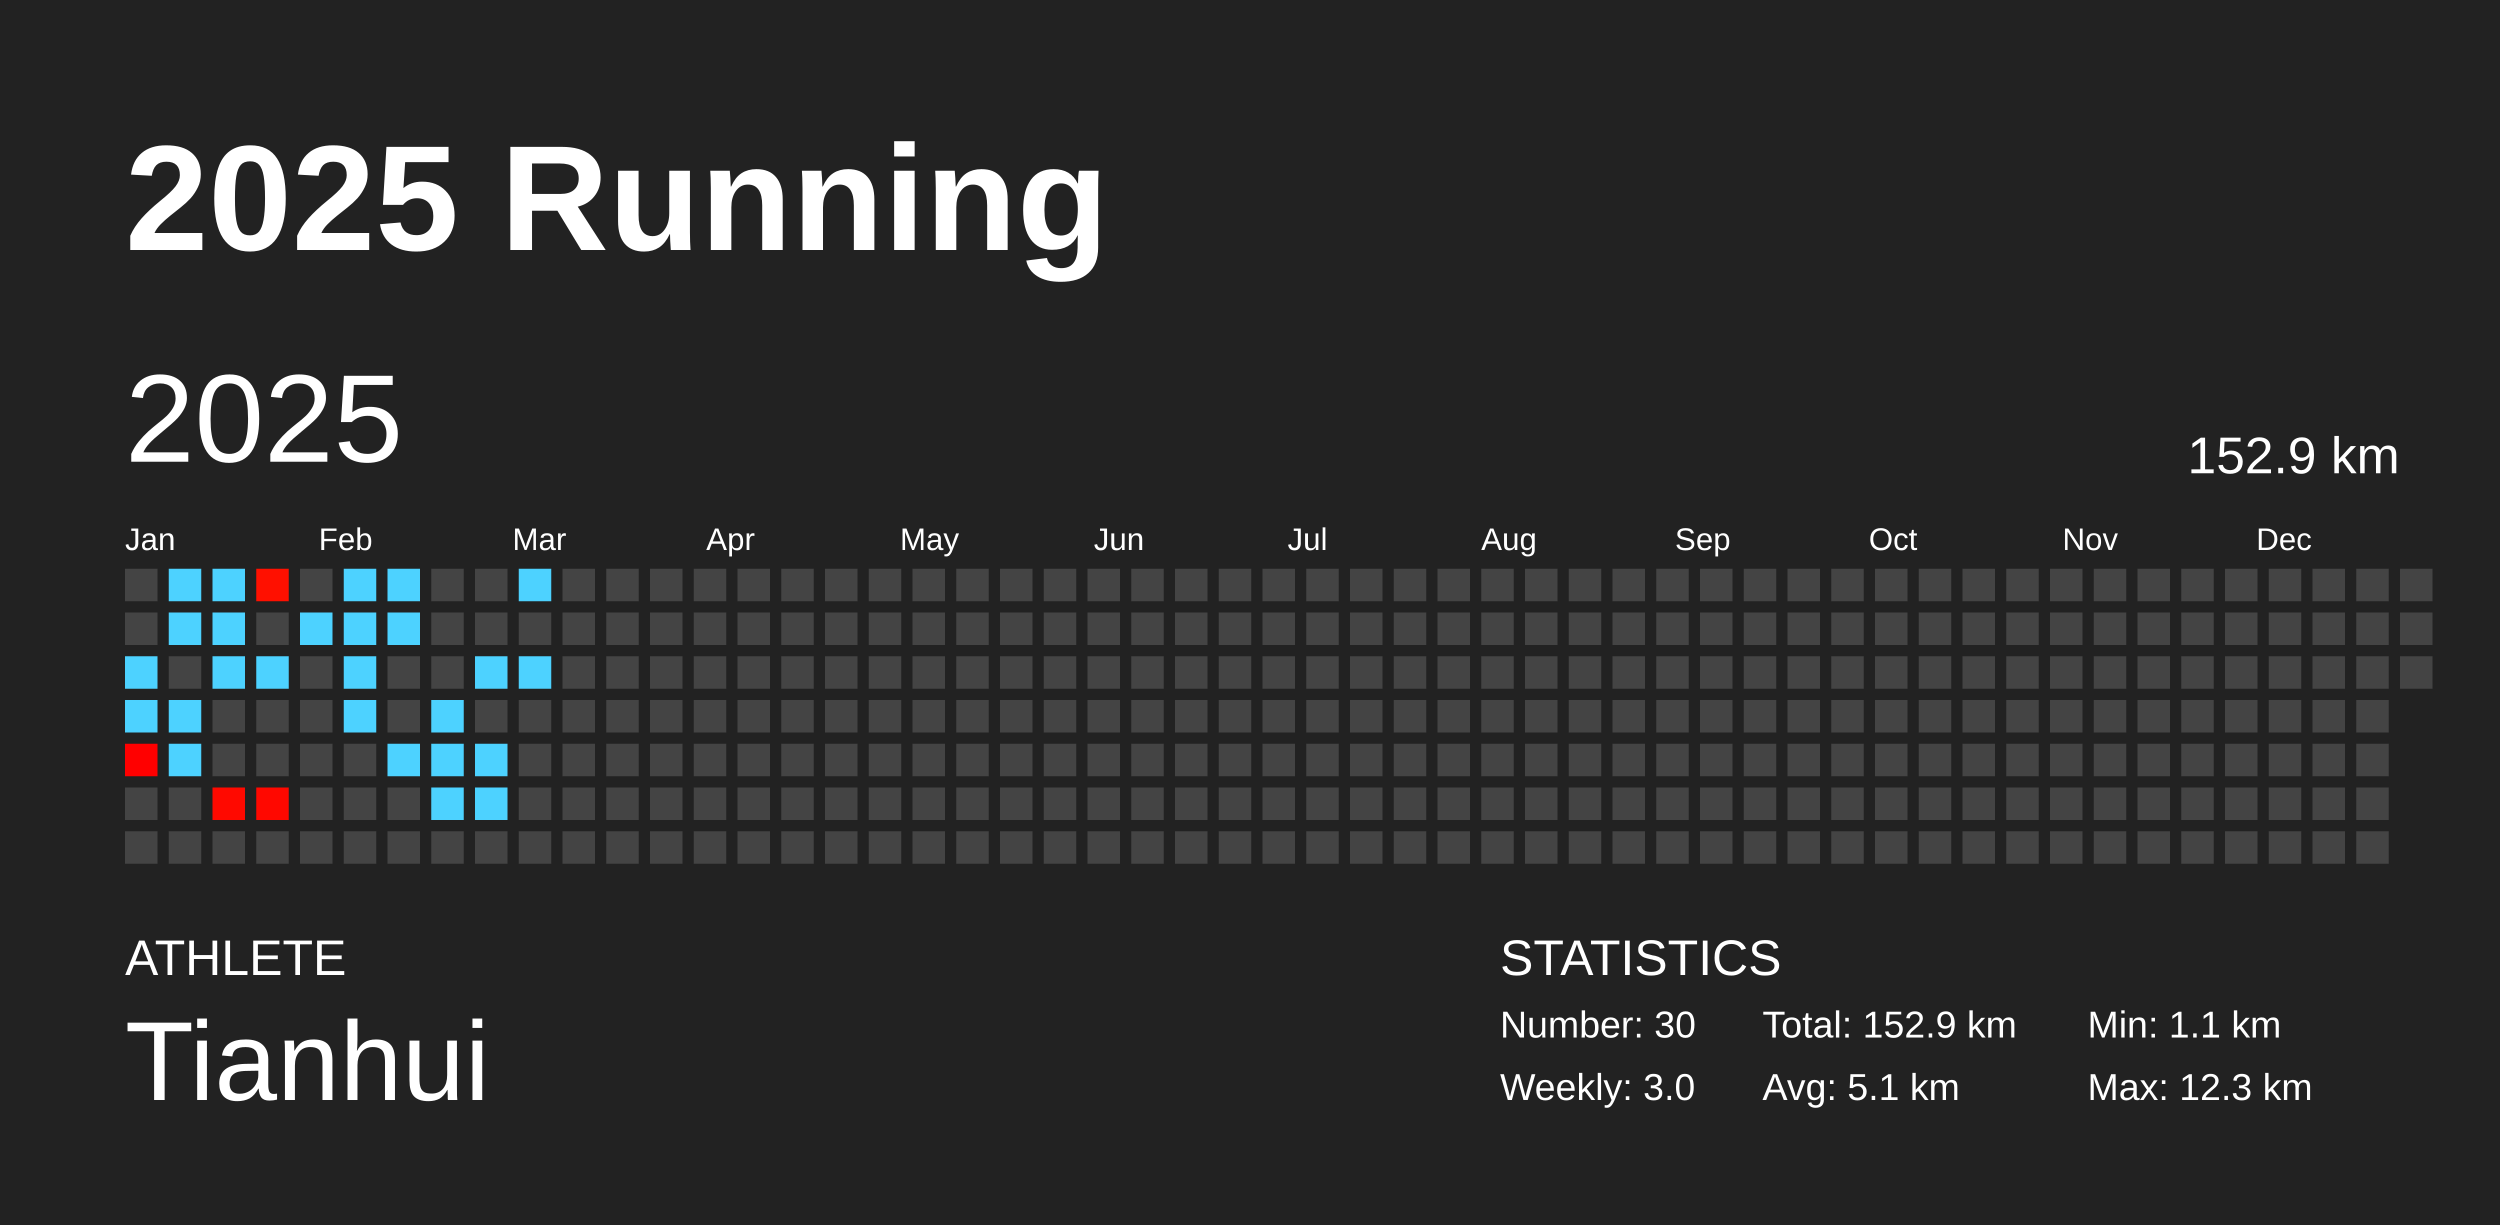
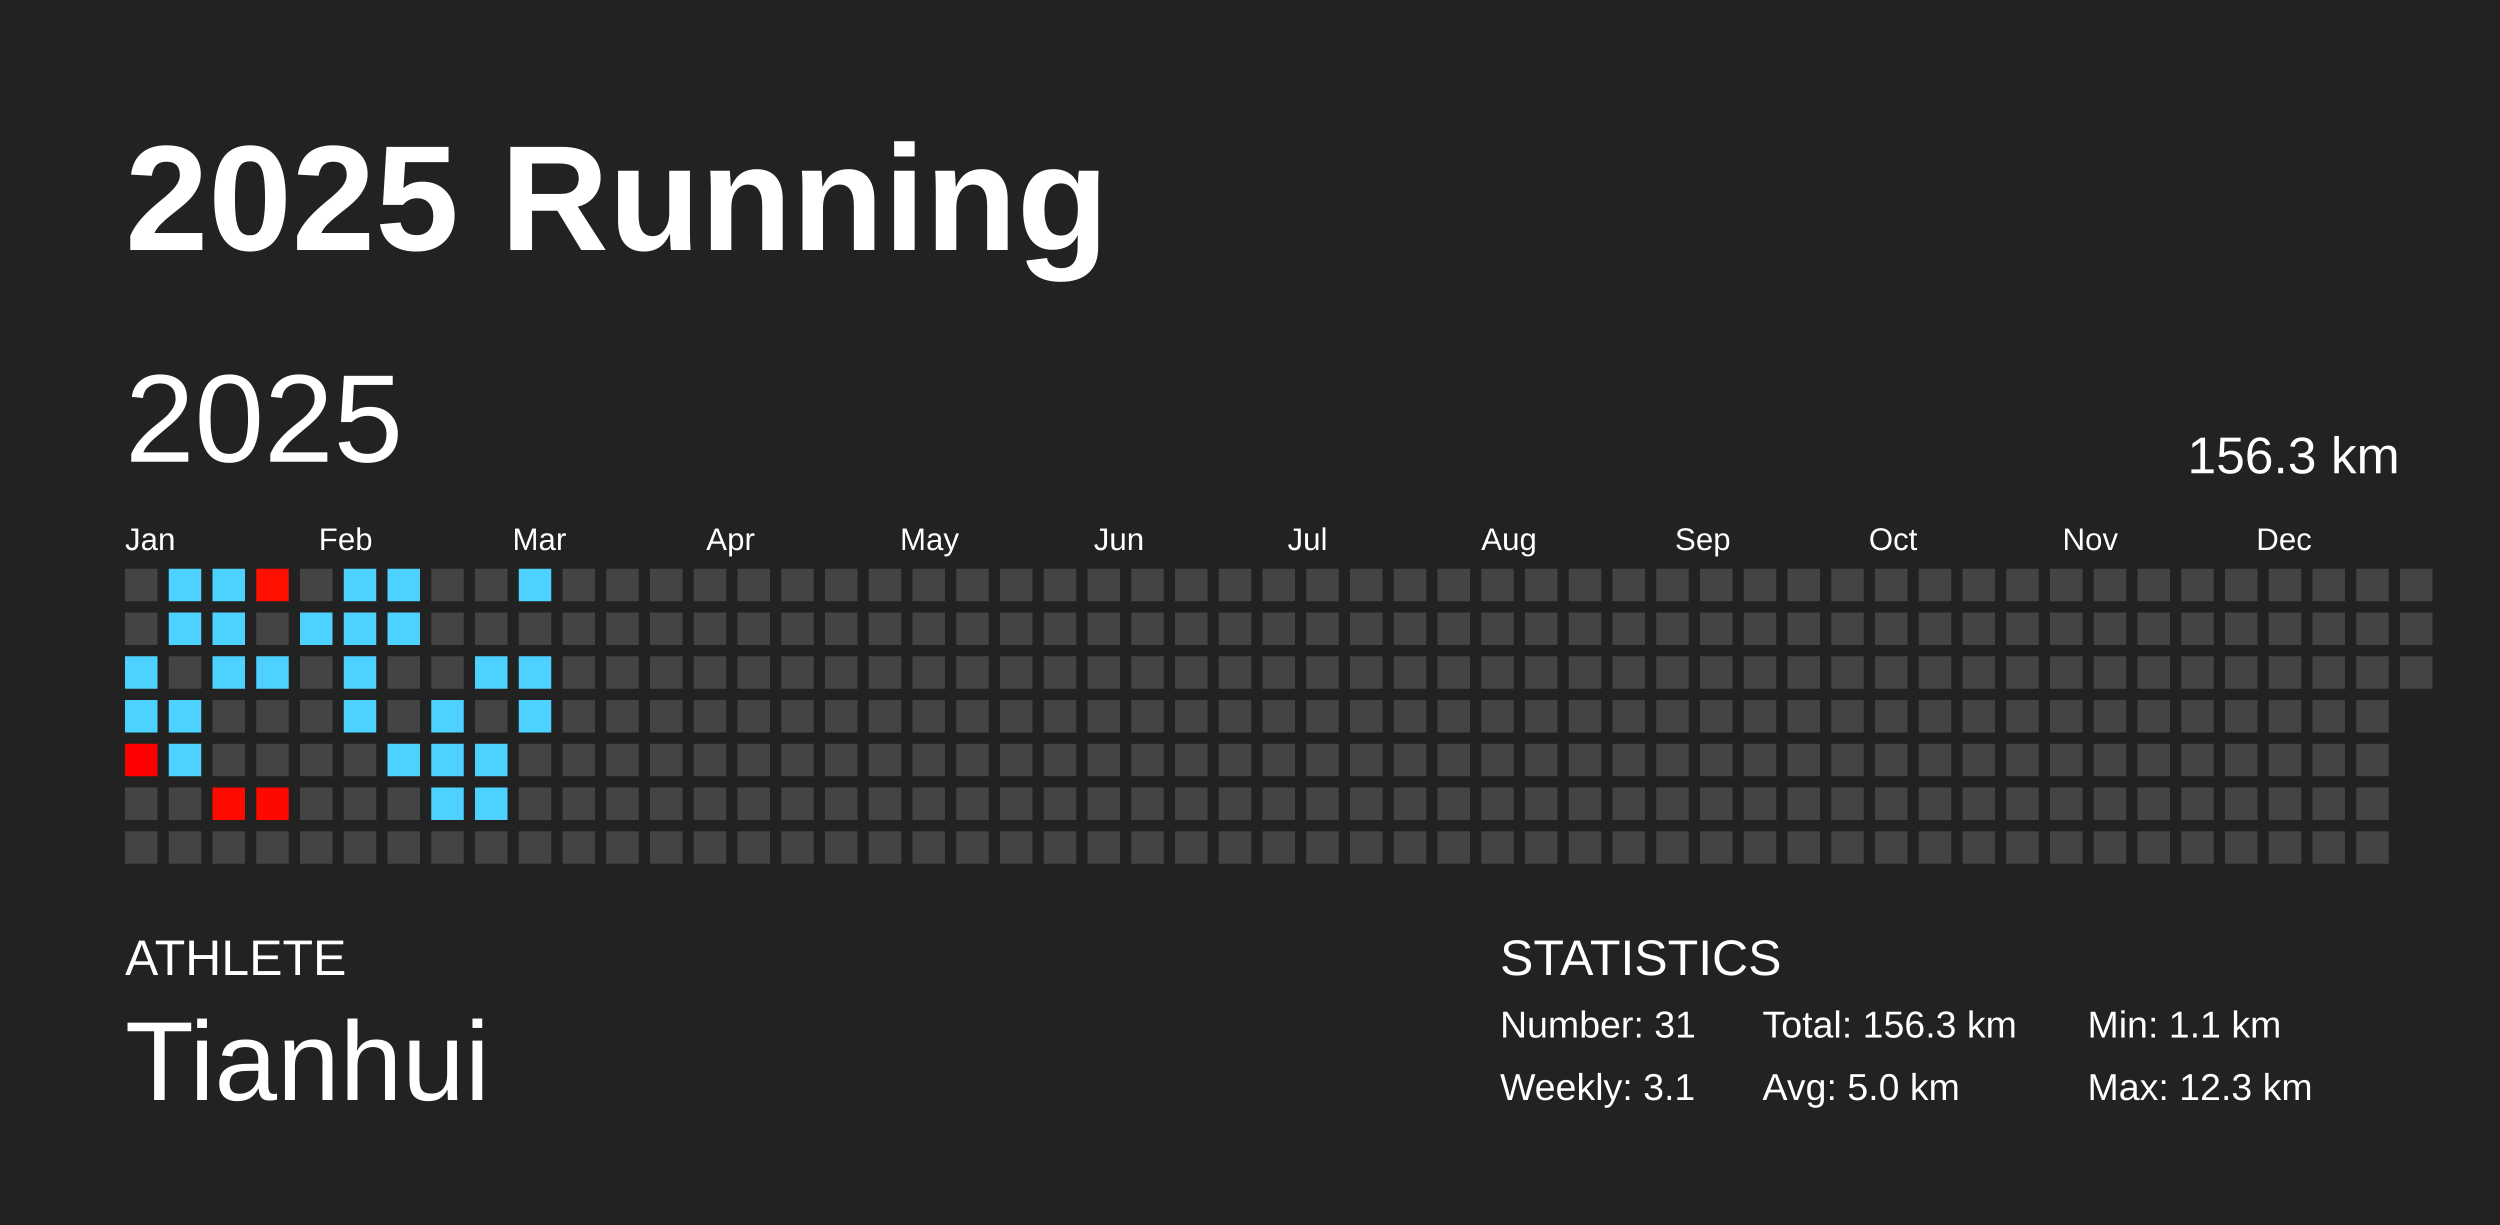
<svg xmlns="http://www.w3.org/2000/svg" baseProfile="full" height="98mm" version="1.1" viewBox="0,0,200,98" width="200mm">
  <defs />
  <rect fill="#222222" height="98" width="200" x="0" y="0" />
  <text fill="#FFFFFF" style="font-size:12px; font-family:Arial; font-weight:bold;" x="10" y="20">2025 Running</text>
  <text fill="#FFFFFF" style="font-size:4px; font-family:Arial" x="10" y="78">ATHLETE</text>
  <text fill="#FFFFFF" style="font-size:9px; font-family:Arial" x="10" y="88">Tianhui</text>
  <text fill="#FFFFFF" style="font-size:4px; font-family:Arial" x="120" y="78">STATISTICS</text>
-   <text fill="#FFFFFF" style="font-size:3px; font-family:Arial" x="120" y="83">Number: 30</text>
-   <text fill="#FFFFFF" style="font-size:3px; font-family:Arial" x="120" y="88">Weekly: 3.0</text>
-   <text fill="#FFFFFF" style="font-size:3px; font-family:Arial" x="141" y="83">Total: 152.9 km</text>
-   <text fill="#FFFFFF" style="font-size:3px; font-family:Arial" x="141" y="88">Avg: 5.1 km</text>
+   <text fill="#FFFFFF" style="font-size:3px; font-family:Arial" x="120" y="83">Number: 31</text>
+   <text fill="#FFFFFF" style="font-size:3px; font-family:Arial" x="120" y="88">Weekly: 3.1</text>
+   <text fill="#FFFFFF" style="font-size:3px; font-family:Arial" x="141" y="83">Total: 156.3 km</text>
+   <text fill="#FFFFFF" style="font-size:3px; font-family:Arial" x="141" y="88">Avg: 5.0 km</text>
  <text fill="#FFFFFF" style="font-size:3px; font-family:Arial" x="167" y="83">Min: 1.1 km</text>
  <text fill="#FFFFFF" style="font-size:3px; font-family:Arial" x="167" y="88">Max: 12.3 km</text>
  <text dominant-baseline="hanging" fill="#FFFFFF" style="font-size:10.0px; font-family:Arial;" x="10" y="30">2025</text>
-   <text dominant-baseline="hanging" fill="#FFFFFF" style="font-size:4.125px; font-family:Arial;" x="175" y="35">152.9 km</text>
+   <text dominant-baseline="hanging" fill="#FFFFFF" style="font-size:4.125px; font-family:Arial;" x="175" y="35">156.3 km</text>
  <text fill="#FFFFFF" style="font-size:2.5px; font-family:Arial" x="10.0" y="44">Jan</text>
  <text fill="#FFFFFF" style="font-size:2.5px; font-family:Arial" x="25.5" y="44">Feb</text>
  <text fill="#FFFFFF" style="font-size:2.5px; font-family:Arial" x="41.0" y="44">Mar</text>
  <text fill="#FFFFFF" style="font-size:2.5px; font-family:Arial" x="56.5" y="44">Apr</text>
  <text fill="#FFFFFF" style="font-size:2.5px; font-family:Arial" x="72.0" y="44">May</text>
  <text fill="#FFFFFF" style="font-size:2.5px; font-family:Arial" x="87.5" y="44">Jun</text>
  <text fill="#FFFFFF" style="font-size:2.5px; font-family:Arial" x="103.0" y="44">Jul</text>
  <text fill="#FFFFFF" style="font-size:2.5px; font-family:Arial" x="118.5" y="44">Aug</text>
  <text fill="#FFFFFF" style="font-size:2.5px; font-family:Arial" x="134.0" y="44">Sep</text>
  <text fill="#FFFFFF" style="font-size:2.5px; font-family:Arial" x="149.5" y="44">Oct</text>
  <text fill="#FFFFFF" style="font-size:2.5px; font-family:Arial" x="165.0" y="44">Nov</text>
  <text fill="#FFFFFF" style="font-size:2.5px; font-family:Arial" x="180.5" y="44">Dec</text>
  <rect fill="#444444" height="2.6" width="2.6" x="10.0" y="45.5" />
  <rect fill="#444444" height="2.6" width="2.6" x="10.0" y="49.0" />
  <rect fill="#4dd2ff" height="2.6" width="2.6" x="10.0" y="52.5" />
  <rect fill="#4dd2ff" height="2.6" width="2.6" x="10.0" y="56.0" />
  <rect fill="#ff0000" height="2.6" width="2.6" x="10.0" y="59.5" />
  <rect fill="#444444" height="2.6" width="2.6" x="10.0" y="63.0" />
  <rect fill="#444444" height="2.6" width="2.6" x="10.0" y="66.5" />
  <rect fill="#4dd2ff" height="2.6" width="2.6" x="13.5" y="45.5" />
  <rect fill="#4dd2ff" height="2.6" width="2.6" x="13.5" y="49.0" />
  <rect fill="#444444" height="2.6" width="2.6" x="13.5" y="52.5" />
  <rect fill="#4dd2ff" height="2.6" width="2.6" x="13.5" y="56.0" />
  <rect fill="#4dd2ff" height="2.6" width="2.6" x="13.5" y="59.5" />
  <rect fill="#444444" height="2.6" width="2.6" x="13.5" y="63.0" />
  <rect fill="#444444" height="2.6" width="2.6" x="13.5" y="66.5" />
  <rect fill="#4dd2ff" height="2.6" width="2.6" x="17.0" y="45.5" />
  <rect fill="#4dd2ff" height="2.6" width="2.6" x="17.0" y="49.0" />
  <rect fill="#4dd2ff" height="2.6" width="2.6" x="17.0" y="52.5" />
  <rect fill="#444444" height="2.6" width="2.6" x="17.0" y="56.0" />
  <rect fill="#444444" height="2.6" width="2.6" x="17.0" y="59.5" />
  <rect fill="#ff0900" height="2.6" width="2.6" x="17.0" y="63.0" />
  <rect fill="#444444" height="2.6" width="2.6" x="17.0" y="66.5" />
  <rect fill="#ff1000" height="2.6" width="2.6" x="20.5" y="45.5" />
  <rect fill="#444444" height="2.6" width="2.6" x="20.5" y="49.0" />
  <rect fill="#4dd2ff" height="2.6" width="2.6" x="20.5" y="52.5" />
  <rect fill="#444444" height="2.6" width="2.6" x="20.5" y="56.0" />
  <rect fill="#444444" height="2.6" width="2.6" x="20.5" y="59.5" />
  <rect fill="#ff0800" height="2.6" width="2.6" x="20.5" y="63.0" />
  <rect fill="#444444" height="2.6" width="2.6" x="20.5" y="66.5" />
  <rect fill="#444444" height="2.6" width="2.6" x="24.0" y="45.5" />
  <rect fill="#4dd2ff" height="2.6" width="2.6" x="24.0" y="49.0" />
  <rect fill="#444444" height="2.6" width="2.6" x="24.0" y="52.5" />
  <rect fill="#444444" height="2.6" width="2.6" x="24.0" y="56.0" />
  <rect fill="#444444" height="2.6" width="2.6" x="24.0" y="59.5" />
  <rect fill="#444444" height="2.6" width="2.6" x="24.0" y="63.0" />
  <rect fill="#444444" height="2.6" width="2.6" x="24.0" y="66.5" />
  <rect fill="#4dd2ff" height="2.6" width="2.6" x="27.5" y="45.5" />
  <rect fill="#4dd2ff" height="2.6" width="2.6" x="27.5" y="49.0" />
  <rect fill="#4dd2ff" height="2.6" width="2.6" x="27.5" y="52.5" />
  <rect fill="#4dd2ff" height="2.6" width="2.6" x="27.5" y="56.0" />
  <rect fill="#444444" height="2.6" width="2.6" x="27.5" y="59.5" />
  <rect fill="#444444" height="2.6" width="2.6" x="27.5" y="63.0" />
  <rect fill="#444444" height="2.6" width="2.6" x="27.5" y="66.5" />
  <rect fill="#4dd2ff" height="2.6" width="2.6" x="31.0" y="45.5" />
  <rect fill="#4dd2ff" height="2.6" width="2.6" x="31.0" y="49.0" />
  <rect fill="#444444" height="2.6" width="2.6" x="31.0" y="52.5" />
  <rect fill="#444444" height="2.6" width="2.6" x="31.0" y="56.0" />
  <rect fill="#4dd2ff" height="2.6" width="2.6" x="31.0" y="59.5" />
  <rect fill="#444444" height="2.6" width="2.6" x="31.0" y="63.0" />
  <rect fill="#444444" height="2.6" width="2.6" x="31.0" y="66.5" />
  <rect fill="#444444" height="2.6" width="2.6" x="34.5" y="45.5" />
  <rect fill="#444444" height="2.6" width="2.6" x="34.5" y="49.0" />
  <rect fill="#444444" height="2.6" width="2.6" x="34.5" y="52.5" />
  <rect fill="#4dd2ff" height="2.6" width="2.6" x="34.5" y="56.0" />
  <rect fill="#4dd2ff" height="2.6" width="2.6" x="34.5" y="59.5" />
  <rect fill="#4dd2ff" height="2.6" width="2.6" x="34.5" y="63.0" />
  <rect fill="#444444" height="2.6" width="2.6" x="34.5" y="66.5" />
  <rect fill="#444444" height="2.6" width="2.6" x="38.0" y="45.5" />
  <rect fill="#444444" height="2.6" width="2.6" x="38.0" y="49.0" />
  <rect fill="#4dd2ff" height="2.6" width="2.6" x="38.0" y="52.5" />
  <rect fill="#444444" height="2.6" width="2.6" x="38.0" y="56.0" />
  <rect fill="#4dd2ff" height="2.6" width="2.6" x="38.0" y="59.5" />
  <rect fill="#4dd2ff" height="2.6" width="2.6" x="38.0" y="63.0" />
  <rect fill="#444444" height="2.6" width="2.6" x="38.0" y="66.5" />
  <rect fill="#4dd2ff" height="2.6" width="2.6" x="41.5" y="45.5" />
  <rect fill="#444444" height="2.6" width="2.6" x="41.5" y="49.0" />
  <rect fill="#4dd2ff" height="2.6" width="2.6" x="41.5" y="52.5" />
-   <rect fill="#444444" height="2.6" width="2.6" x="41.5" y="56.0" />
+   <rect fill="#4dd2ff" height="2.6" width="2.6" x="41.5" y="56.0" />
  <rect fill="#444444" height="2.6" width="2.6" x="41.5" y="59.5" />
  <rect fill="#444444" height="2.6" width="2.6" x="41.5" y="63.0" />
  <rect fill="#444444" height="2.6" width="2.6" x="41.5" y="66.5" />
  <rect fill="#444444" height="2.6" width="2.6" x="45.0" y="45.5" />
  <rect fill="#444444" height="2.6" width="2.6" x="45.0" y="49.0" />
  <rect fill="#444444" height="2.6" width="2.6" x="45.0" y="52.5" />
  <rect fill="#444444" height="2.6" width="2.6" x="45.0" y="56.0" />
  <rect fill="#444444" height="2.6" width="2.6" x="45.0" y="59.5" />
  <rect fill="#444444" height="2.6" width="2.6" x="45.0" y="63.0" />
  <rect fill="#444444" height="2.6" width="2.6" x="45.0" y="66.5" />
  <rect fill="#444444" height="2.6" width="2.6" x="48.5" y="45.5" />
  <rect fill="#444444" height="2.6" width="2.6" x="48.5" y="49.0" />
  <rect fill="#444444" height="2.6" width="2.6" x="48.5" y="52.5" />
  <rect fill="#444444" height="2.6" width="2.6" x="48.5" y="56.0" />
  <rect fill="#444444" height="2.6" width="2.6" x="48.5" y="59.5" />
  <rect fill="#444444" height="2.6" width="2.6" x="48.5" y="63.0" />
  <rect fill="#444444" height="2.6" width="2.6" x="48.5" y="66.5" />
  <rect fill="#444444" height="2.6" width="2.6" x="52.0" y="45.5" />
  <rect fill="#444444" height="2.6" width="2.6" x="52.0" y="49.0" />
  <rect fill="#444444" height="2.6" width="2.6" x="52.0" y="52.5" />
  <rect fill="#444444" height="2.6" width="2.6" x="52.0" y="56.0" />
  <rect fill="#444444" height="2.6" width="2.6" x="52.0" y="59.5" />
  <rect fill="#444444" height="2.6" width="2.6" x="52.0" y="63.0" />
  <rect fill="#444444" height="2.6" width="2.6" x="52.0" y="66.5" />
  <rect fill="#444444" height="2.6" width="2.6" x="55.5" y="45.5" />
  <rect fill="#444444" height="2.6" width="2.6" x="55.5" y="49.0" />
  <rect fill="#444444" height="2.6" width="2.6" x="55.5" y="52.5" />
  <rect fill="#444444" height="2.6" width="2.6" x="55.5" y="56.0" />
  <rect fill="#444444" height="2.6" width="2.6" x="55.5" y="59.5" />
  <rect fill="#444444" height="2.6" width="2.6" x="55.5" y="63.0" />
  <rect fill="#444444" height="2.6" width="2.6" x="55.5" y="66.5" />
  <rect fill="#444444" height="2.6" width="2.6" x="59.0" y="45.5" />
  <rect fill="#444444" height="2.6" width="2.6" x="59.0" y="49.0" />
  <rect fill="#444444" height="2.6" width="2.6" x="59.0" y="52.5" />
  <rect fill="#444444" height="2.6" width="2.6" x="59.0" y="56.0" />
  <rect fill="#444444" height="2.6" width="2.6" x="59.0" y="59.5" />
  <rect fill="#444444" height="2.6" width="2.6" x="59.0" y="63.0" />
  <rect fill="#444444" height="2.6" width="2.6" x="59.0" y="66.5" />
  <rect fill="#444444" height="2.6" width="2.6" x="62.5" y="45.5" />
  <rect fill="#444444" height="2.6" width="2.6" x="62.5" y="49.0" />
  <rect fill="#444444" height="2.6" width="2.6" x="62.5" y="52.5" />
  <rect fill="#444444" height="2.6" width="2.6" x="62.5" y="56.0" />
  <rect fill="#444444" height="2.6" width="2.6" x="62.5" y="59.5" />
  <rect fill="#444444" height="2.6" width="2.6" x="62.5" y="63.0" />
  <rect fill="#444444" height="2.6" width="2.6" x="62.5" y="66.5" />
  <rect fill="#444444" height="2.6" width="2.6" x="66.0" y="45.5" />
  <rect fill="#444444" height="2.6" width="2.6" x="66.0" y="49.0" />
  <rect fill="#444444" height="2.6" width="2.6" x="66.0" y="52.5" />
  <rect fill="#444444" height="2.6" width="2.6" x="66.0" y="56.0" />
  <rect fill="#444444" height="2.6" width="2.6" x="66.0" y="59.5" />
  <rect fill="#444444" height="2.6" width="2.6" x="66.0" y="63.0" />
  <rect fill="#444444" height="2.6" width="2.6" x="66.0" y="66.5" />
  <rect fill="#444444" height="2.6" width="2.6" x="69.5" y="45.5" />
  <rect fill="#444444" height="2.6" width="2.6" x="69.5" y="49.0" />
  <rect fill="#444444" height="2.6" width="2.6" x="69.5" y="52.5" />
  <rect fill="#444444" height="2.6" width="2.6" x="69.5" y="56.0" />
  <rect fill="#444444" height="2.6" width="2.6" x="69.5" y="59.5" />
  <rect fill="#444444" height="2.6" width="2.6" x="69.5" y="63.0" />
  <rect fill="#444444" height="2.6" width="2.6" x="69.5" y="66.5" />
  <rect fill="#444444" height="2.6" width="2.6" x="73.0" y="45.5" />
  <rect fill="#444444" height="2.6" width="2.6" x="73.0" y="49.0" />
  <rect fill="#444444" height="2.6" width="2.6" x="73.0" y="52.5" />
  <rect fill="#444444" height="2.6" width="2.6" x="73.0" y="56.0" />
  <rect fill="#444444" height="2.6" width="2.6" x="73.0" y="59.5" />
  <rect fill="#444444" height="2.6" width="2.6" x="73.0" y="63.0" />
  <rect fill="#444444" height="2.6" width="2.6" x="73.0" y="66.5" />
  <rect fill="#444444" height="2.6" width="2.6" x="76.5" y="45.5" />
  <rect fill="#444444" height="2.6" width="2.6" x="76.5" y="49.0" />
  <rect fill="#444444" height="2.6" width="2.6" x="76.5" y="52.5" />
  <rect fill="#444444" height="2.6" width="2.6" x="76.5" y="56.0" />
  <rect fill="#444444" height="2.6" width="2.6" x="76.5" y="59.5" />
  <rect fill="#444444" height="2.6" width="2.6" x="76.5" y="63.0" />
  <rect fill="#444444" height="2.6" width="2.6" x="76.5" y="66.5" />
  <rect fill="#444444" height="2.6" width="2.6" x="80.0" y="45.5" />
  <rect fill="#444444" height="2.6" width="2.6" x="80.0" y="49.0" />
  <rect fill="#444444" height="2.6" width="2.6" x="80.0" y="52.5" />
  <rect fill="#444444" height="2.6" width="2.6" x="80.0" y="56.0" />
  <rect fill="#444444" height="2.6" width="2.6" x="80.0" y="59.5" />
  <rect fill="#444444" height="2.6" width="2.6" x="80.0" y="63.0" />
  <rect fill="#444444" height="2.6" width="2.6" x="80.0" y="66.5" />
  <rect fill="#444444" height="2.6" width="2.6" x="83.5" y="45.5" />
  <rect fill="#444444" height="2.6" width="2.6" x="83.5" y="49.0" />
  <rect fill="#444444" height="2.6" width="2.6" x="83.5" y="52.5" />
  <rect fill="#444444" height="2.6" width="2.6" x="83.5" y="56.0" />
  <rect fill="#444444" height="2.6" width="2.6" x="83.5" y="59.5" />
  <rect fill="#444444" height="2.6" width="2.6" x="83.5" y="63.0" />
  <rect fill="#444444" height="2.6" width="2.6" x="83.5" y="66.5" />
  <rect fill="#444444" height="2.6" width="2.6" x="87.0" y="45.5" />
  <rect fill="#444444" height="2.6" width="2.6" x="87.0" y="49.0" />
  <rect fill="#444444" height="2.6" width="2.6" x="87.0" y="52.5" />
  <rect fill="#444444" height="2.6" width="2.6" x="87.0" y="56.0" />
  <rect fill="#444444" height="2.6" width="2.6" x="87.0" y="59.5" />
  <rect fill="#444444" height="2.6" width="2.6" x="87.0" y="63.0" />
  <rect fill="#444444" height="2.6" width="2.6" x="87.0" y="66.5" />
  <rect fill="#444444" height="2.6" width="2.6" x="90.5" y="45.5" />
  <rect fill="#444444" height="2.6" width="2.6" x="90.5" y="49.0" />
  <rect fill="#444444" height="2.6" width="2.6" x="90.5" y="52.5" />
  <rect fill="#444444" height="2.6" width="2.6" x="90.5" y="56.0" />
  <rect fill="#444444" height="2.6" width="2.6" x="90.5" y="59.5" />
  <rect fill="#444444" height="2.6" width="2.6" x="90.5" y="63.0" />
  <rect fill="#444444" height="2.6" width="2.6" x="90.5" y="66.5" />
  <rect fill="#444444" height="2.6" width="2.6" x="94.0" y="45.5" />
  <rect fill="#444444" height="2.6" width="2.6" x="94.0" y="49.0" />
  <rect fill="#444444" height="2.6" width="2.6" x="94.0" y="52.5" />
  <rect fill="#444444" height="2.6" width="2.6" x="94.0" y="56.0" />
  <rect fill="#444444" height="2.6" width="2.6" x="94.0" y="59.5" />
  <rect fill="#444444" height="2.6" width="2.6" x="94.0" y="63.0" />
  <rect fill="#444444" height="2.6" width="2.6" x="94.0" y="66.5" />
  <rect fill="#444444" height="2.6" width="2.6" x="97.5" y="45.5" />
  <rect fill="#444444" height="2.6" width="2.6" x="97.5" y="49.0" />
  <rect fill="#444444" height="2.6" width="2.6" x="97.5" y="52.5" />
  <rect fill="#444444" height="2.6" width="2.6" x="97.5" y="56.0" />
  <rect fill="#444444" height="2.6" width="2.6" x="97.5" y="59.5" />
  <rect fill="#444444" height="2.6" width="2.6" x="97.5" y="63.0" />
  <rect fill="#444444" height="2.6" width="2.6" x="97.5" y="66.5" />
  <rect fill="#444444" height="2.6" width="2.6" x="101.0" y="45.5" />
  <rect fill="#444444" height="2.6" width="2.6" x="101.0" y="49.0" />
  <rect fill="#444444" height="2.6" width="2.6" x="101.0" y="52.5" />
  <rect fill="#444444" height="2.6" width="2.6" x="101.0" y="56.0" />
  <rect fill="#444444" height="2.6" width="2.6" x="101.0" y="59.5" />
  <rect fill="#444444" height="2.6" width="2.6" x="101.0" y="63.0" />
  <rect fill="#444444" height="2.6" width="2.6" x="101.0" y="66.5" />
  <rect fill="#444444" height="2.6" width="2.6" x="104.5" y="45.5" />
  <rect fill="#444444" height="2.6" width="2.6" x="104.5" y="49.0" />
  <rect fill="#444444" height="2.6" width="2.6" x="104.5" y="52.5" />
  <rect fill="#444444" height="2.6" width="2.6" x="104.5" y="56.0" />
  <rect fill="#444444" height="2.6" width="2.6" x="104.5" y="59.5" />
  <rect fill="#444444" height="2.6" width="2.6" x="104.5" y="63.0" />
  <rect fill="#444444" height="2.6" width="2.6" x="104.5" y="66.5" />
  <rect fill="#444444" height="2.6" width="2.6" x="108.0" y="45.5" />
  <rect fill="#444444" height="2.6" width="2.6" x="108.0" y="49.0" />
  <rect fill="#444444" height="2.6" width="2.6" x="108.0" y="52.5" />
  <rect fill="#444444" height="2.6" width="2.6" x="108.0" y="56.0" />
  <rect fill="#444444" height="2.6" width="2.6" x="108.0" y="59.5" />
  <rect fill="#444444" height="2.6" width="2.6" x="108.0" y="63.0" />
  <rect fill="#444444" height="2.6" width="2.6" x="108.0" y="66.5" />
  <rect fill="#444444" height="2.6" width="2.6" x="111.5" y="45.5" />
  <rect fill="#444444" height="2.6" width="2.6" x="111.5" y="49.0" />
  <rect fill="#444444" height="2.6" width="2.6" x="111.5" y="52.5" />
  <rect fill="#444444" height="2.6" width="2.6" x="111.5" y="56.0" />
  <rect fill="#444444" height="2.6" width="2.6" x="111.5" y="59.5" />
  <rect fill="#444444" height="2.6" width="2.6" x="111.5" y="63.0" />
  <rect fill="#444444" height="2.6" width="2.6" x="111.5" y="66.5" />
  <rect fill="#444444" height="2.6" width="2.6" x="115.0" y="45.5" />
  <rect fill="#444444" height="2.6" width="2.6" x="115.0" y="49.0" />
  <rect fill="#444444" height="2.6" width="2.6" x="115.0" y="52.5" />
  <rect fill="#444444" height="2.6" width="2.6" x="115.0" y="56.0" />
  <rect fill="#444444" height="2.6" width="2.6" x="115.0" y="59.5" />
  <rect fill="#444444" height="2.6" width="2.6" x="115.0" y="63.0" />
  <rect fill="#444444" height="2.6" width="2.6" x="115.0" y="66.5" />
  <rect fill="#444444" height="2.6" width="2.6" x="118.5" y="45.5" />
  <rect fill="#444444" height="2.6" width="2.6" x="118.5" y="49.0" />
  <rect fill="#444444" height="2.6" width="2.6" x="118.5" y="52.5" />
  <rect fill="#444444" height="2.6" width="2.6" x="118.5" y="56.0" />
  <rect fill="#444444" height="2.6" width="2.6" x="118.5" y="59.5" />
  <rect fill="#444444" height="2.6" width="2.6" x="118.5" y="63.0" />
  <rect fill="#444444" height="2.6" width="2.6" x="118.5" y="66.5" />
  <rect fill="#444444" height="2.6" width="2.6" x="122.0" y="45.5" />
  <rect fill="#444444" height="2.6" width="2.6" x="122.0" y="49.0" />
  <rect fill="#444444" height="2.6" width="2.6" x="122.0" y="52.5" />
  <rect fill="#444444" height="2.6" width="2.6" x="122.0" y="56.0" />
  <rect fill="#444444" height="2.6" width="2.6" x="122.0" y="59.5" />
  <rect fill="#444444" height="2.6" width="2.6" x="122.0" y="63.0" />
  <rect fill="#444444" height="2.6" width="2.6" x="122.0" y="66.5" />
  <rect fill="#444444" height="2.6" width="2.6" x="125.5" y="45.5" />
  <rect fill="#444444" height="2.6" width="2.6" x="125.5" y="49.0" />
  <rect fill="#444444" height="2.6" width="2.6" x="125.5" y="52.5" />
  <rect fill="#444444" height="2.6" width="2.6" x="125.5" y="56.0" />
  <rect fill="#444444" height="2.6" width="2.6" x="125.5" y="59.5" />
  <rect fill="#444444" height="2.6" width="2.6" x="125.5" y="63.0" />
  <rect fill="#444444" height="2.6" width="2.6" x="125.5" y="66.5" />
  <rect fill="#444444" height="2.6" width="2.6" x="129.0" y="45.5" />
  <rect fill="#444444" height="2.6" width="2.6" x="129.0" y="49.0" />
  <rect fill="#444444" height="2.6" width="2.6" x="129.0" y="52.5" />
  <rect fill="#444444" height="2.6" width="2.6" x="129.0" y="56.0" />
  <rect fill="#444444" height="2.6" width="2.6" x="129.0" y="59.5" />
  <rect fill="#444444" height="2.6" width="2.6" x="129.0" y="63.0" />
  <rect fill="#444444" height="2.6" width="2.6" x="129.0" y="66.5" />
  <rect fill="#444444" height="2.6" width="2.6" x="132.5" y="45.5" />
  <rect fill="#444444" height="2.6" width="2.6" x="132.5" y="49.0" />
  <rect fill="#444444" height="2.6" width="2.6" x="132.5" y="52.5" />
  <rect fill="#444444" height="2.6" width="2.6" x="132.5" y="56.0" />
  <rect fill="#444444" height="2.6" width="2.6" x="132.5" y="59.5" />
  <rect fill="#444444" height="2.6" width="2.6" x="132.5" y="63.0" />
  <rect fill="#444444" height="2.6" width="2.6" x="132.5" y="66.5" />
  <rect fill="#444444" height="2.6" width="2.6" x="136.0" y="45.5" />
  <rect fill="#444444" height="2.6" width="2.6" x="136.0" y="49.0" />
  <rect fill="#444444" height="2.6" width="2.6" x="136.0" y="52.5" />
  <rect fill="#444444" height="2.6" width="2.6" x="136.0" y="56.0" />
  <rect fill="#444444" height="2.6" width="2.6" x="136.0" y="59.5" />
  <rect fill="#444444" height="2.6" width="2.6" x="136.0" y="63.0" />
  <rect fill="#444444" height="2.6" width="2.6" x="136.0" y="66.5" />
  <rect fill="#444444" height="2.6" width="2.6" x="139.5" y="45.5" />
  <rect fill="#444444" height="2.6" width="2.6" x="139.5" y="49.0" />
  <rect fill="#444444" height="2.6" width="2.6" x="139.5" y="52.5" />
  <rect fill="#444444" height="2.6" width="2.6" x="139.5" y="56.0" />
  <rect fill="#444444" height="2.6" width="2.6" x="139.5" y="59.5" />
  <rect fill="#444444" height="2.6" width="2.6" x="139.5" y="63.0" />
  <rect fill="#444444" height="2.6" width="2.6" x="139.5" y="66.5" />
  <rect fill="#444444" height="2.6" width="2.6" x="143.0" y="45.5" />
  <rect fill="#444444" height="2.6" width="2.6" x="143.0" y="49.0" />
  <rect fill="#444444" height="2.6" width="2.6" x="143.0" y="52.5" />
  <rect fill="#444444" height="2.6" width="2.6" x="143.0" y="56.0" />
  <rect fill="#444444" height="2.6" width="2.6" x="143.0" y="59.5" />
  <rect fill="#444444" height="2.6" width="2.6" x="143.0" y="63.0" />
  <rect fill="#444444" height="2.6" width="2.6" x="143.0" y="66.5" />
  <rect fill="#444444" height="2.6" width="2.6" x="146.5" y="45.5" />
  <rect fill="#444444" height="2.6" width="2.6" x="146.5" y="49.0" />
  <rect fill="#444444" height="2.6" width="2.6" x="146.5" y="52.5" />
  <rect fill="#444444" height="2.6" width="2.6" x="146.5" y="56.0" />
  <rect fill="#444444" height="2.6" width="2.6" x="146.5" y="59.5" />
  <rect fill="#444444" height="2.6" width="2.6" x="146.5" y="63.0" />
  <rect fill="#444444" height="2.6" width="2.6" x="146.5" y="66.5" />
  <rect fill="#444444" height="2.6" width="2.6" x="150.0" y="45.5" />
  <rect fill="#444444" height="2.6" width="2.6" x="150.0" y="49.0" />
  <rect fill="#444444" height="2.6" width="2.6" x="150.0" y="52.5" />
  <rect fill="#444444" height="2.6" width="2.6" x="150.0" y="56.0" />
  <rect fill="#444444" height="2.6" width="2.6" x="150.0" y="59.5" />
  <rect fill="#444444" height="2.6" width="2.6" x="150.0" y="63.0" />
  <rect fill="#444444" height="2.6" width="2.6" x="150.0" y="66.5" />
  <rect fill="#444444" height="2.6" width="2.6" x="153.5" y="45.5" />
  <rect fill="#444444" height="2.6" width="2.6" x="153.5" y="49.0" />
  <rect fill="#444444" height="2.6" width="2.6" x="153.5" y="52.5" />
  <rect fill="#444444" height="2.6" width="2.6" x="153.5" y="56.0" />
  <rect fill="#444444" height="2.6" width="2.6" x="153.5" y="59.5" />
  <rect fill="#444444" height="2.6" width="2.6" x="153.5" y="63.0" />
  <rect fill="#444444" height="2.6" width="2.6" x="153.5" y="66.5" />
  <rect fill="#444444" height="2.6" width="2.6" x="157.0" y="45.5" />
  <rect fill="#444444" height="2.6" width="2.6" x="157.0" y="49.0" />
  <rect fill="#444444" height="2.6" width="2.6" x="157.0" y="52.5" />
  <rect fill="#444444" height="2.6" width="2.6" x="157.0" y="56.0" />
  <rect fill="#444444" height="2.6" width="2.6" x="157.0" y="59.5" />
  <rect fill="#444444" height="2.6" width="2.6" x="157.0" y="63.0" />
  <rect fill="#444444" height="2.6" width="2.6" x="157.0" y="66.5" />
  <rect fill="#444444" height="2.6" width="2.6" x="160.5" y="45.5" />
  <rect fill="#444444" height="2.6" width="2.6" x="160.5" y="49.0" />
  <rect fill="#444444" height="2.6" width="2.6" x="160.5" y="52.5" />
  <rect fill="#444444" height="2.6" width="2.6" x="160.5" y="56.0" />
  <rect fill="#444444" height="2.6" width="2.6" x="160.5" y="59.5" />
  <rect fill="#444444" height="2.6" width="2.6" x="160.5" y="63.0" />
  <rect fill="#444444" height="2.6" width="2.6" x="160.5" y="66.5" />
  <rect fill="#444444" height="2.6" width="2.6" x="164.0" y="45.5" />
  <rect fill="#444444" height="2.6" width="2.6" x="164.0" y="49.0" />
  <rect fill="#444444" height="2.6" width="2.6" x="164.0" y="52.5" />
  <rect fill="#444444" height="2.6" width="2.6" x="164.0" y="56.0" />
  <rect fill="#444444" height="2.6" width="2.6" x="164.0" y="59.5" />
  <rect fill="#444444" height="2.6" width="2.6" x="164.0" y="63.0" />
  <rect fill="#444444" height="2.6" width="2.6" x="164.0" y="66.5" />
  <rect fill="#444444" height="2.6" width="2.6" x="167.5" y="45.5" />
  <rect fill="#444444" height="2.6" width="2.6" x="167.5" y="49.0" />
  <rect fill="#444444" height="2.6" width="2.6" x="167.5" y="52.5" />
  <rect fill="#444444" height="2.6" width="2.6" x="167.5" y="56.0" />
  <rect fill="#444444" height="2.6" width="2.6" x="167.5" y="59.5" />
  <rect fill="#444444" height="2.6" width="2.6" x="167.5" y="63.0" />
  <rect fill="#444444" height="2.6" width="2.6" x="167.5" y="66.5" />
  <rect fill="#444444" height="2.6" width="2.6" x="171.0" y="45.5" />
  <rect fill="#444444" height="2.6" width="2.6" x="171.0" y="49.0" />
  <rect fill="#444444" height="2.6" width="2.6" x="171.0" y="52.5" />
  <rect fill="#444444" height="2.6" width="2.6" x="171.0" y="56.0" />
  <rect fill="#444444" height="2.6" width="2.6" x="171.0" y="59.5" />
  <rect fill="#444444" height="2.6" width="2.6" x="171.0" y="63.0" />
  <rect fill="#444444" height="2.6" width="2.6" x="171.0" y="66.5" />
  <rect fill="#444444" height="2.6" width="2.6" x="174.5" y="45.5" />
  <rect fill="#444444" height="2.6" width="2.6" x="174.5" y="49.0" />
  <rect fill="#444444" height="2.6" width="2.6" x="174.5" y="52.5" />
  <rect fill="#444444" height="2.6" width="2.6" x="174.5" y="56.0" />
  <rect fill="#444444" height="2.6" width="2.6" x="174.5" y="59.5" />
  <rect fill="#444444" height="2.6" width="2.6" x="174.5" y="63.0" />
  <rect fill="#444444" height="2.6" width="2.6" x="174.5" y="66.5" />
  <rect fill="#444444" height="2.6" width="2.6" x="178.0" y="45.5" />
  <rect fill="#444444" height="2.6" width="2.6" x="178.0" y="49.0" />
  <rect fill="#444444" height="2.6" width="2.6" x="178.0" y="52.5" />
  <rect fill="#444444" height="2.6" width="2.6" x="178.0" y="56.0" />
  <rect fill="#444444" height="2.6" width="2.6" x="178.0" y="59.5" />
  <rect fill="#444444" height="2.6" width="2.6" x="178.0" y="63.0" />
  <rect fill="#444444" height="2.6" width="2.6" x="178.0" y="66.5" />
  <rect fill="#444444" height="2.6" width="2.6" x="181.5" y="45.5" />
  <rect fill="#444444" height="2.6" width="2.6" x="181.5" y="49.0" />
  <rect fill="#444444" height="2.6" width="2.6" x="181.5" y="52.5" />
  <rect fill="#444444" height="2.6" width="2.6" x="181.5" y="56.0" />
  <rect fill="#444444" height="2.6" width="2.6" x="181.5" y="59.5" />
  <rect fill="#444444" height="2.6" width="2.6" x="181.5" y="63.0" />
  <rect fill="#444444" height="2.6" width="2.6" x="181.5" y="66.5" />
  <rect fill="#444444" height="2.6" width="2.6" x="185.0" y="45.5" />
  <rect fill="#444444" height="2.6" width="2.6" x="185.0" y="49.0" />
  <rect fill="#444444" height="2.6" width="2.6" x="185.0" y="52.5" />
  <rect fill="#444444" height="2.6" width="2.6" x="185.0" y="56.0" />
  <rect fill="#444444" height="2.6" width="2.6" x="185.0" y="59.5" />
  <rect fill="#444444" height="2.6" width="2.6" x="185.0" y="63.0" />
  <rect fill="#444444" height="2.6" width="2.6" x="185.0" y="66.5" />
  <rect fill="#444444" height="2.6" width="2.6" x="188.5" y="45.5" />
  <rect fill="#444444" height="2.6" width="2.6" x="188.5" y="49.0" />
  <rect fill="#444444" height="2.6" width="2.6" x="188.5" y="52.5" />
  <rect fill="#444444" height="2.6" width="2.6" x="188.5" y="56.0" />
  <rect fill="#444444" height="2.6" width="2.6" x="188.5" y="59.5" />
  <rect fill="#444444" height="2.6" width="2.6" x="188.5" y="63.0" />
  <rect fill="#444444" height="2.6" width="2.6" x="188.5" y="66.5" />
  <rect fill="#444444" height="2.6" width="2.6" x="192.0" y="45.5" />
  <rect fill="#444444" height="2.6" width="2.6" x="192.0" y="49.0" />
  <rect fill="#444444" height="2.6" width="2.6" x="192.0" y="52.5" />
</svg>
